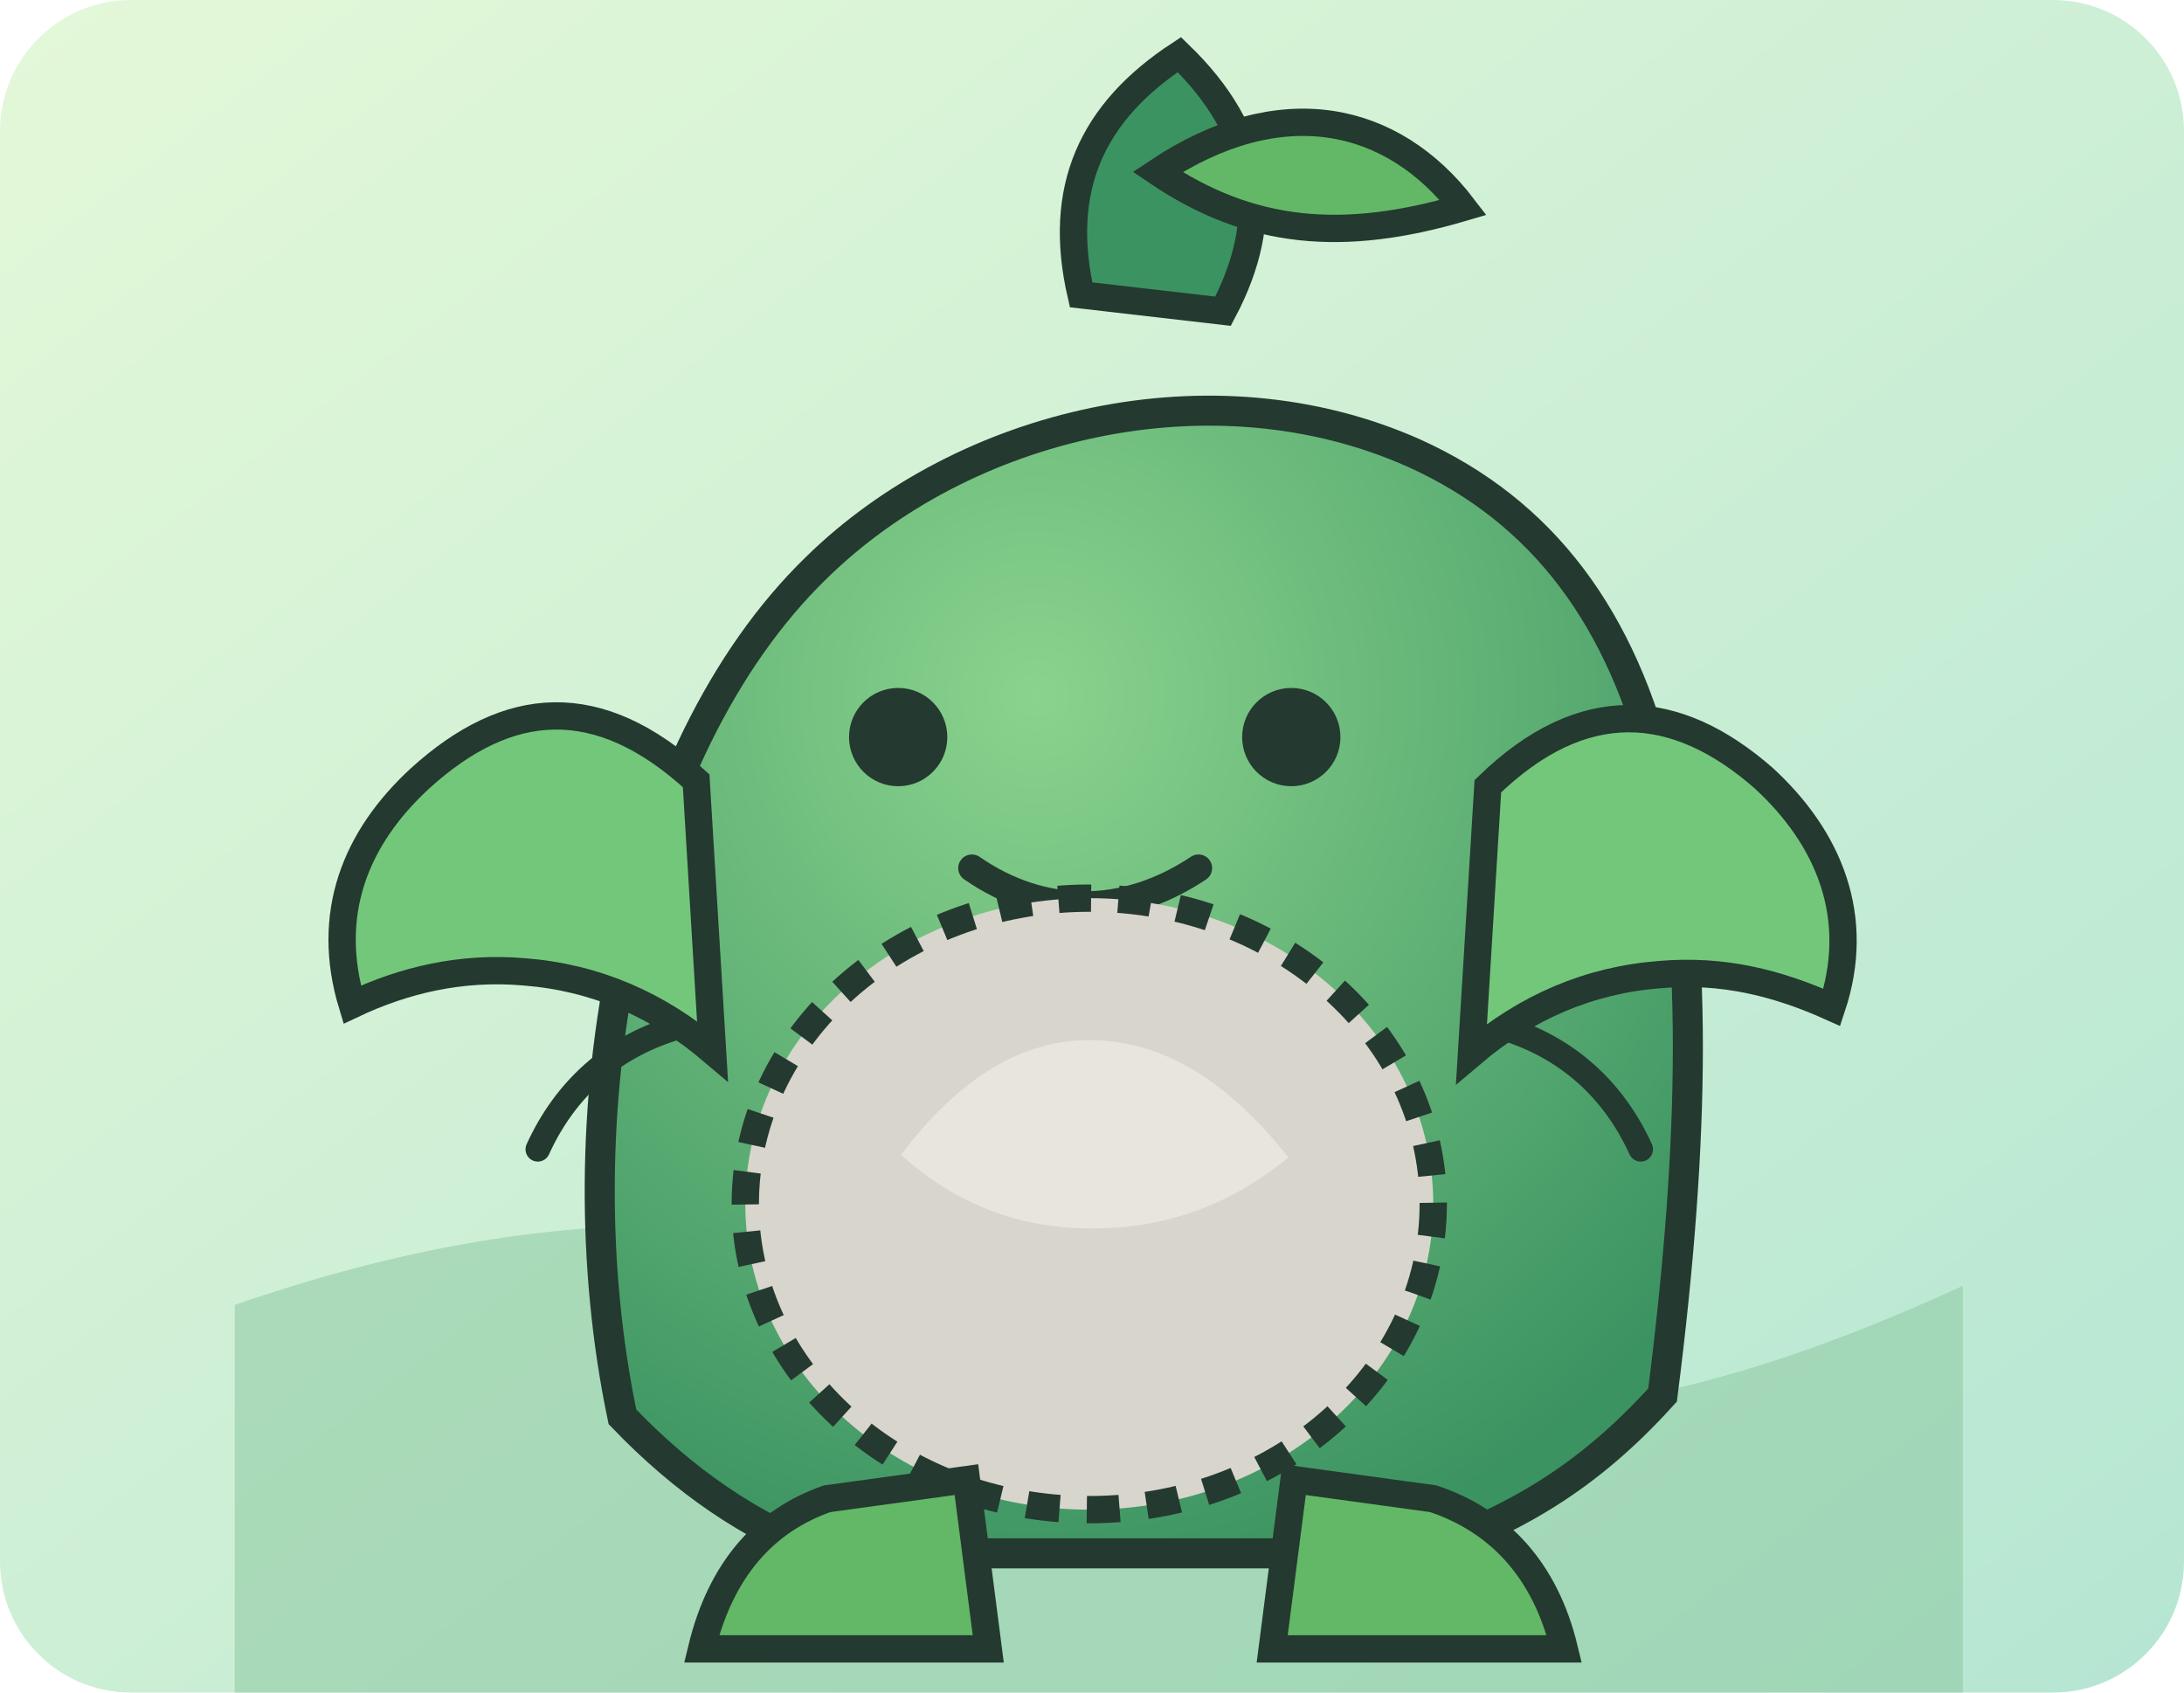
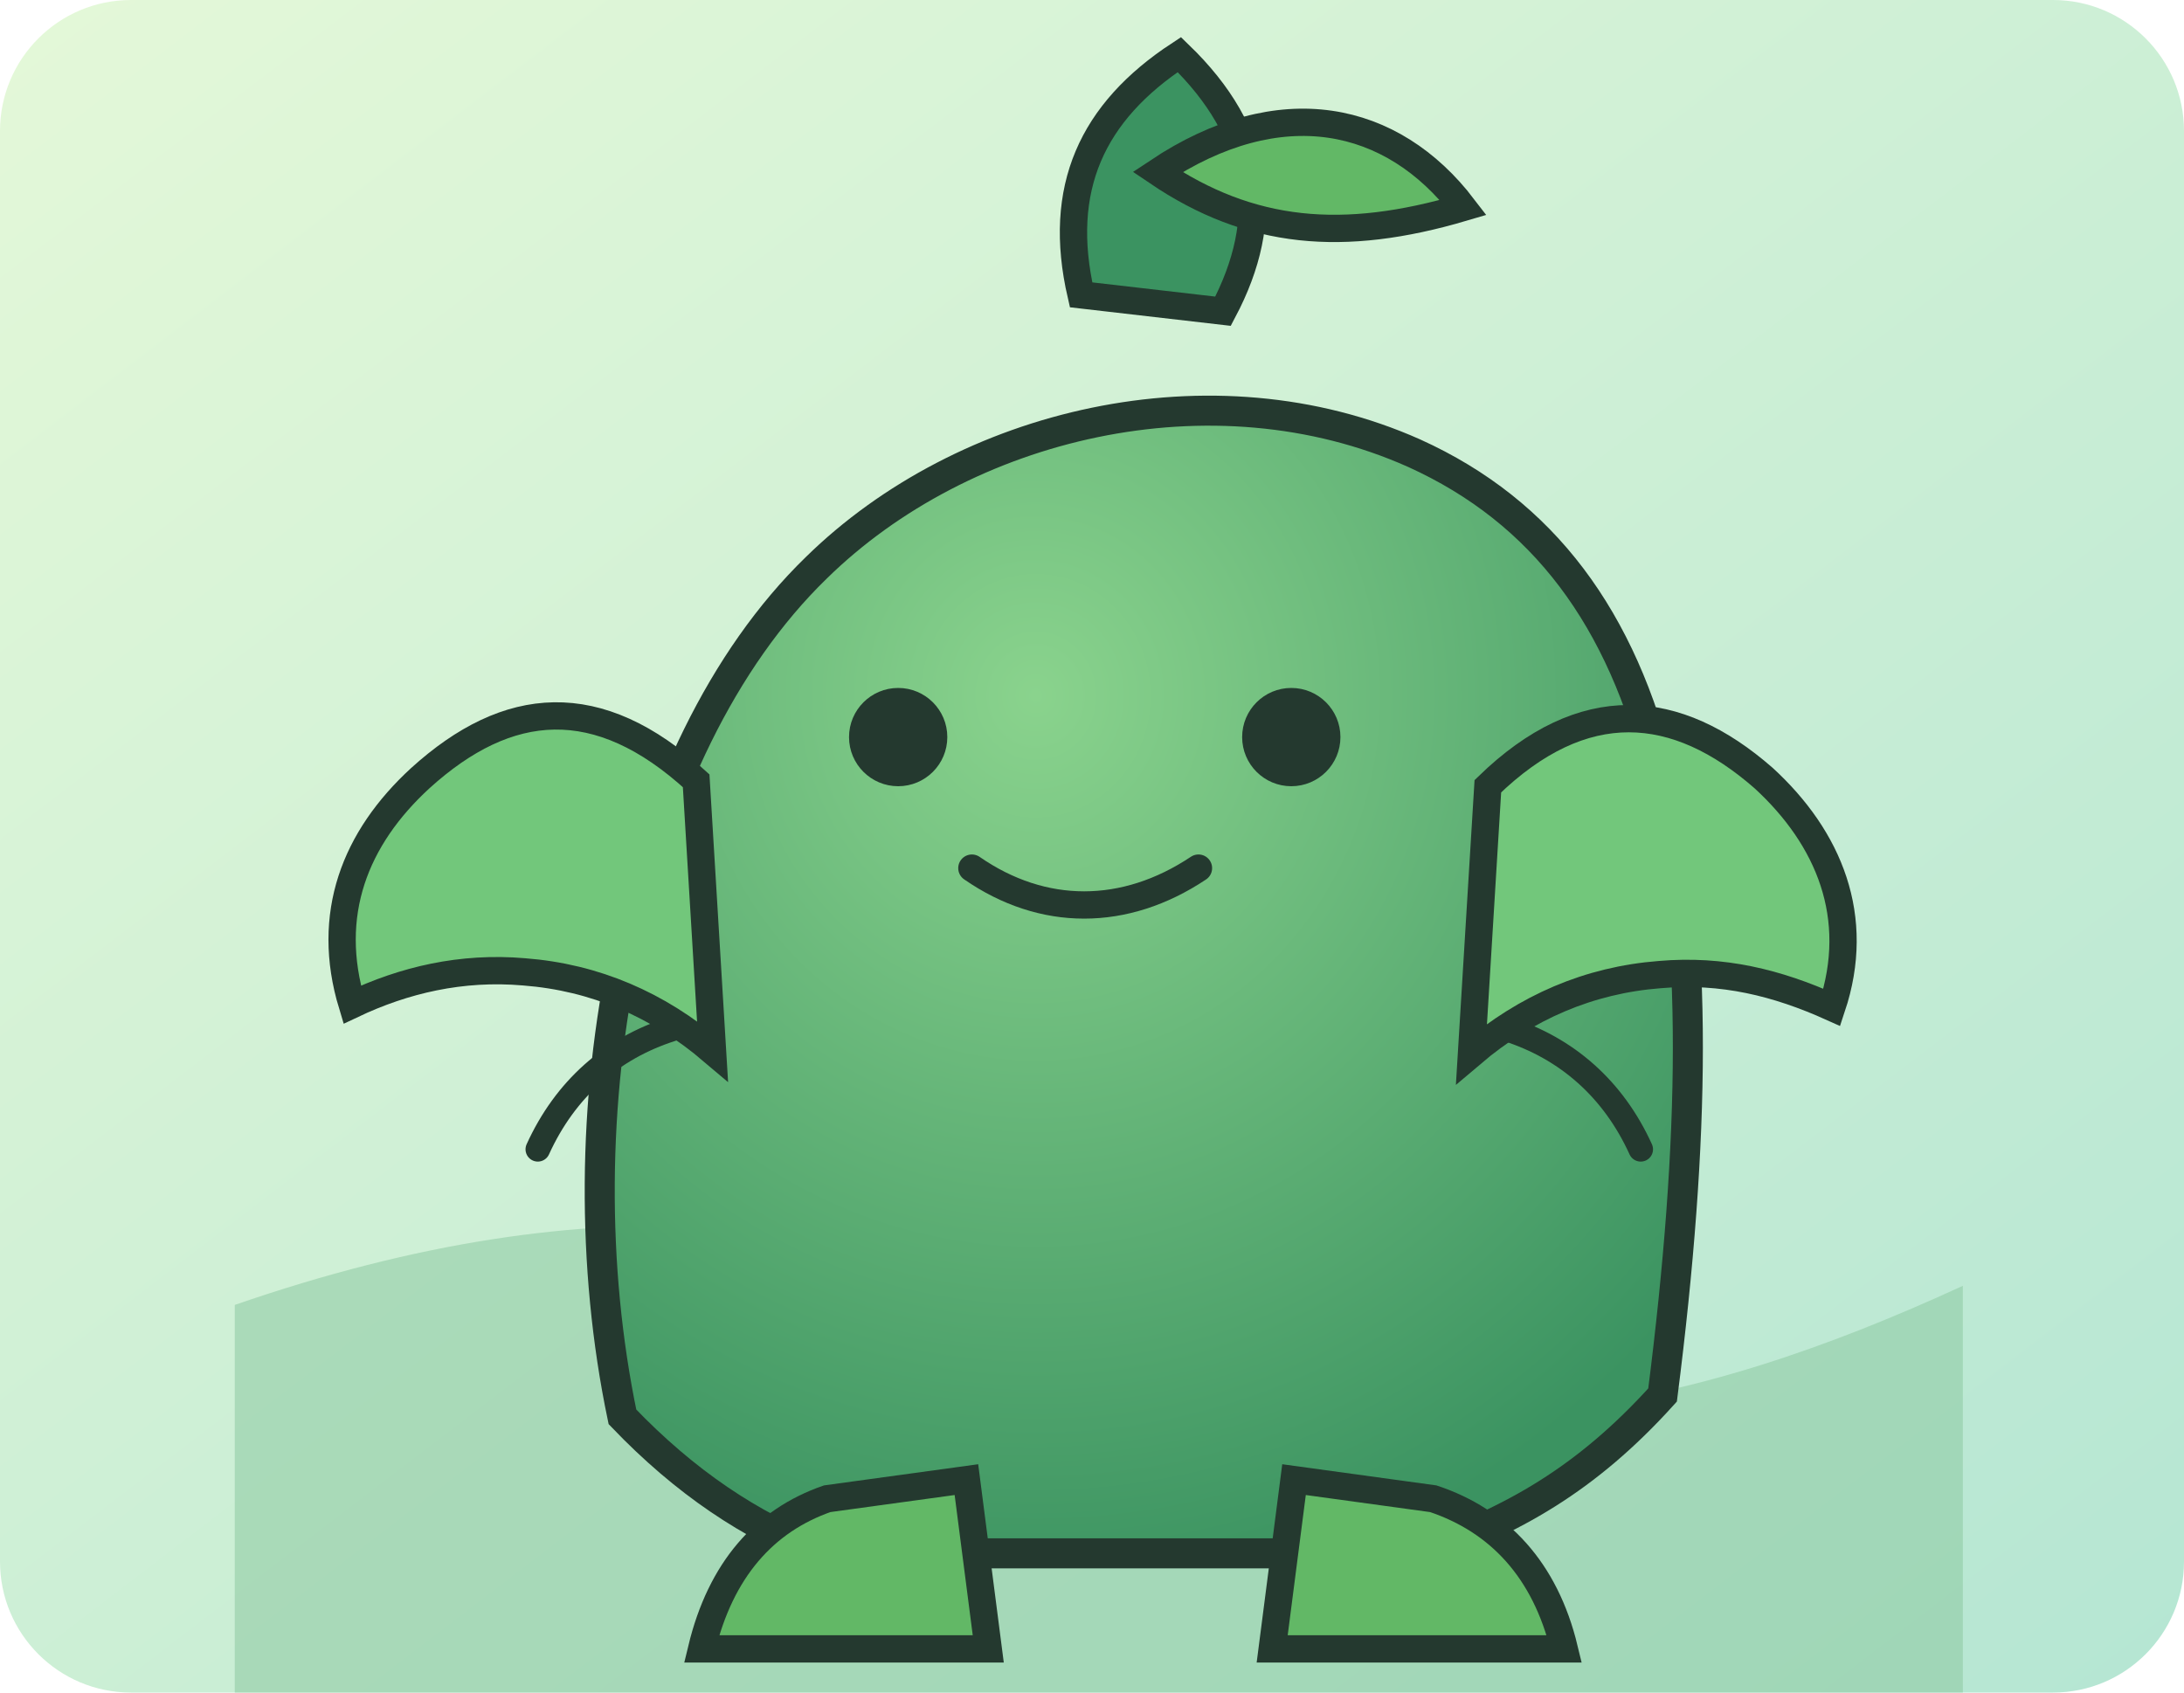
<svg xmlns="http://www.w3.org/2000/svg" viewBox="0 0 800 620" role="img" aria-labelledby="title desc">
  <defs>
    <linearGradient id="mint" x1="0" x2="1" y1="0" y2="1">
      <stop offset="0" stop-color="#e4f8d8" />
      <stop offset="1" stop-color="#b5e6d3" />
    </linearGradient>
    <radialGradient id="body" cx="40%" cy="25%" r="80%">
      <stop offset="0" stop-color="#8ad38d" />
      <stop offset="1" stop-color="#3b9361" />
    </radialGradient>
  </defs>
  <rect width="800" height="620" rx="48" fill="url(#mint)" />
  <path d="M86 478c133-46 233-34 331 12 104 49 202 27 302-19v149H86Z" fill="#8dc9a0" opacity=".55" />
  <path d="M396 108c-9-39 4-67 36-88 30 29 34 60 16 94Z" fill="#3b9361" stroke="#24392f" stroke-width="10" />
  <path d="M424 63c45-30 86-21 112 13-44 13-78 10-112-13Z" fill="#62b866" stroke="#24392f" stroke-width="10" />
  <path d="M228 519c-23-110 2-244 71-311 54-53 145-75 219-42 95 43 115 157 91 345-28 31-55 46-89 58H301c-26-10-50-26-73-50Z" fill="url(#body)" stroke="#24392f" stroke-width="11" />
  <path d="M255 286c-36-33-69-30-101-1-24 22-35 50-25 83 19-9 40-14 63-12 26 2 49 12 69 29Z" fill="#72c77b" stroke="#24392f" stroke-width="10" />
  <path d="M545 288c35-34 69-31 101-3 24 22 36 51 25 84-20-9-40-14-63-12-26 2-49 12-69 29Z" fill="#72c77b" stroke="#24392f" stroke-width="10" />
  <circle cx="329" cy="270" r="18" fill="#24392f" />
  <circle cx="473" cy="270" r="18" fill="#24392f" />
  <path d="M356 318c26 18 56 18 83 0" fill="none" stroke="#24392f" stroke-width="10" stroke-linecap="round" />
-   <ellipse cx="399" cy="441" rx="126" ry="112" fill="#d8d5cd" stroke="#24392f" stroke-width="10" stroke-dasharray="12 10" />
-   <path d="M330 423c22-29 45-42 69-42 26 0 50 14 73 43-21 17-44 26-72 26-27 0-50-9-70-27Z" fill="#ebe7df" opacity=".85" />
+   <ellipse cx="399" cy="441" rx="126" ry="112" fill="none" stroke="none" />
+   <path d="M330 423c22-29 45-42 69-42 26 0 50 14 73 43-21 17-44 26-72 26-27 0-50-9-70-27Z" fill="none" />
  <path d="M303 549c-23 8-39 26-46 55h105l-8-62Z" fill="#62b866" stroke="#24392f" stroke-width="10" />
  <path d="M474 542l-8 62h107c-7-29-24-47-48-55Z" fill="#62b866" stroke="#24392f" stroke-width="10" />
  <path d="M246 377c-22 7-39 22-49 44M552 377c22 7 39 22 49 44" fill="none" stroke="#24392f" stroke-width="9" stroke-linecap="round" />
</svg>
